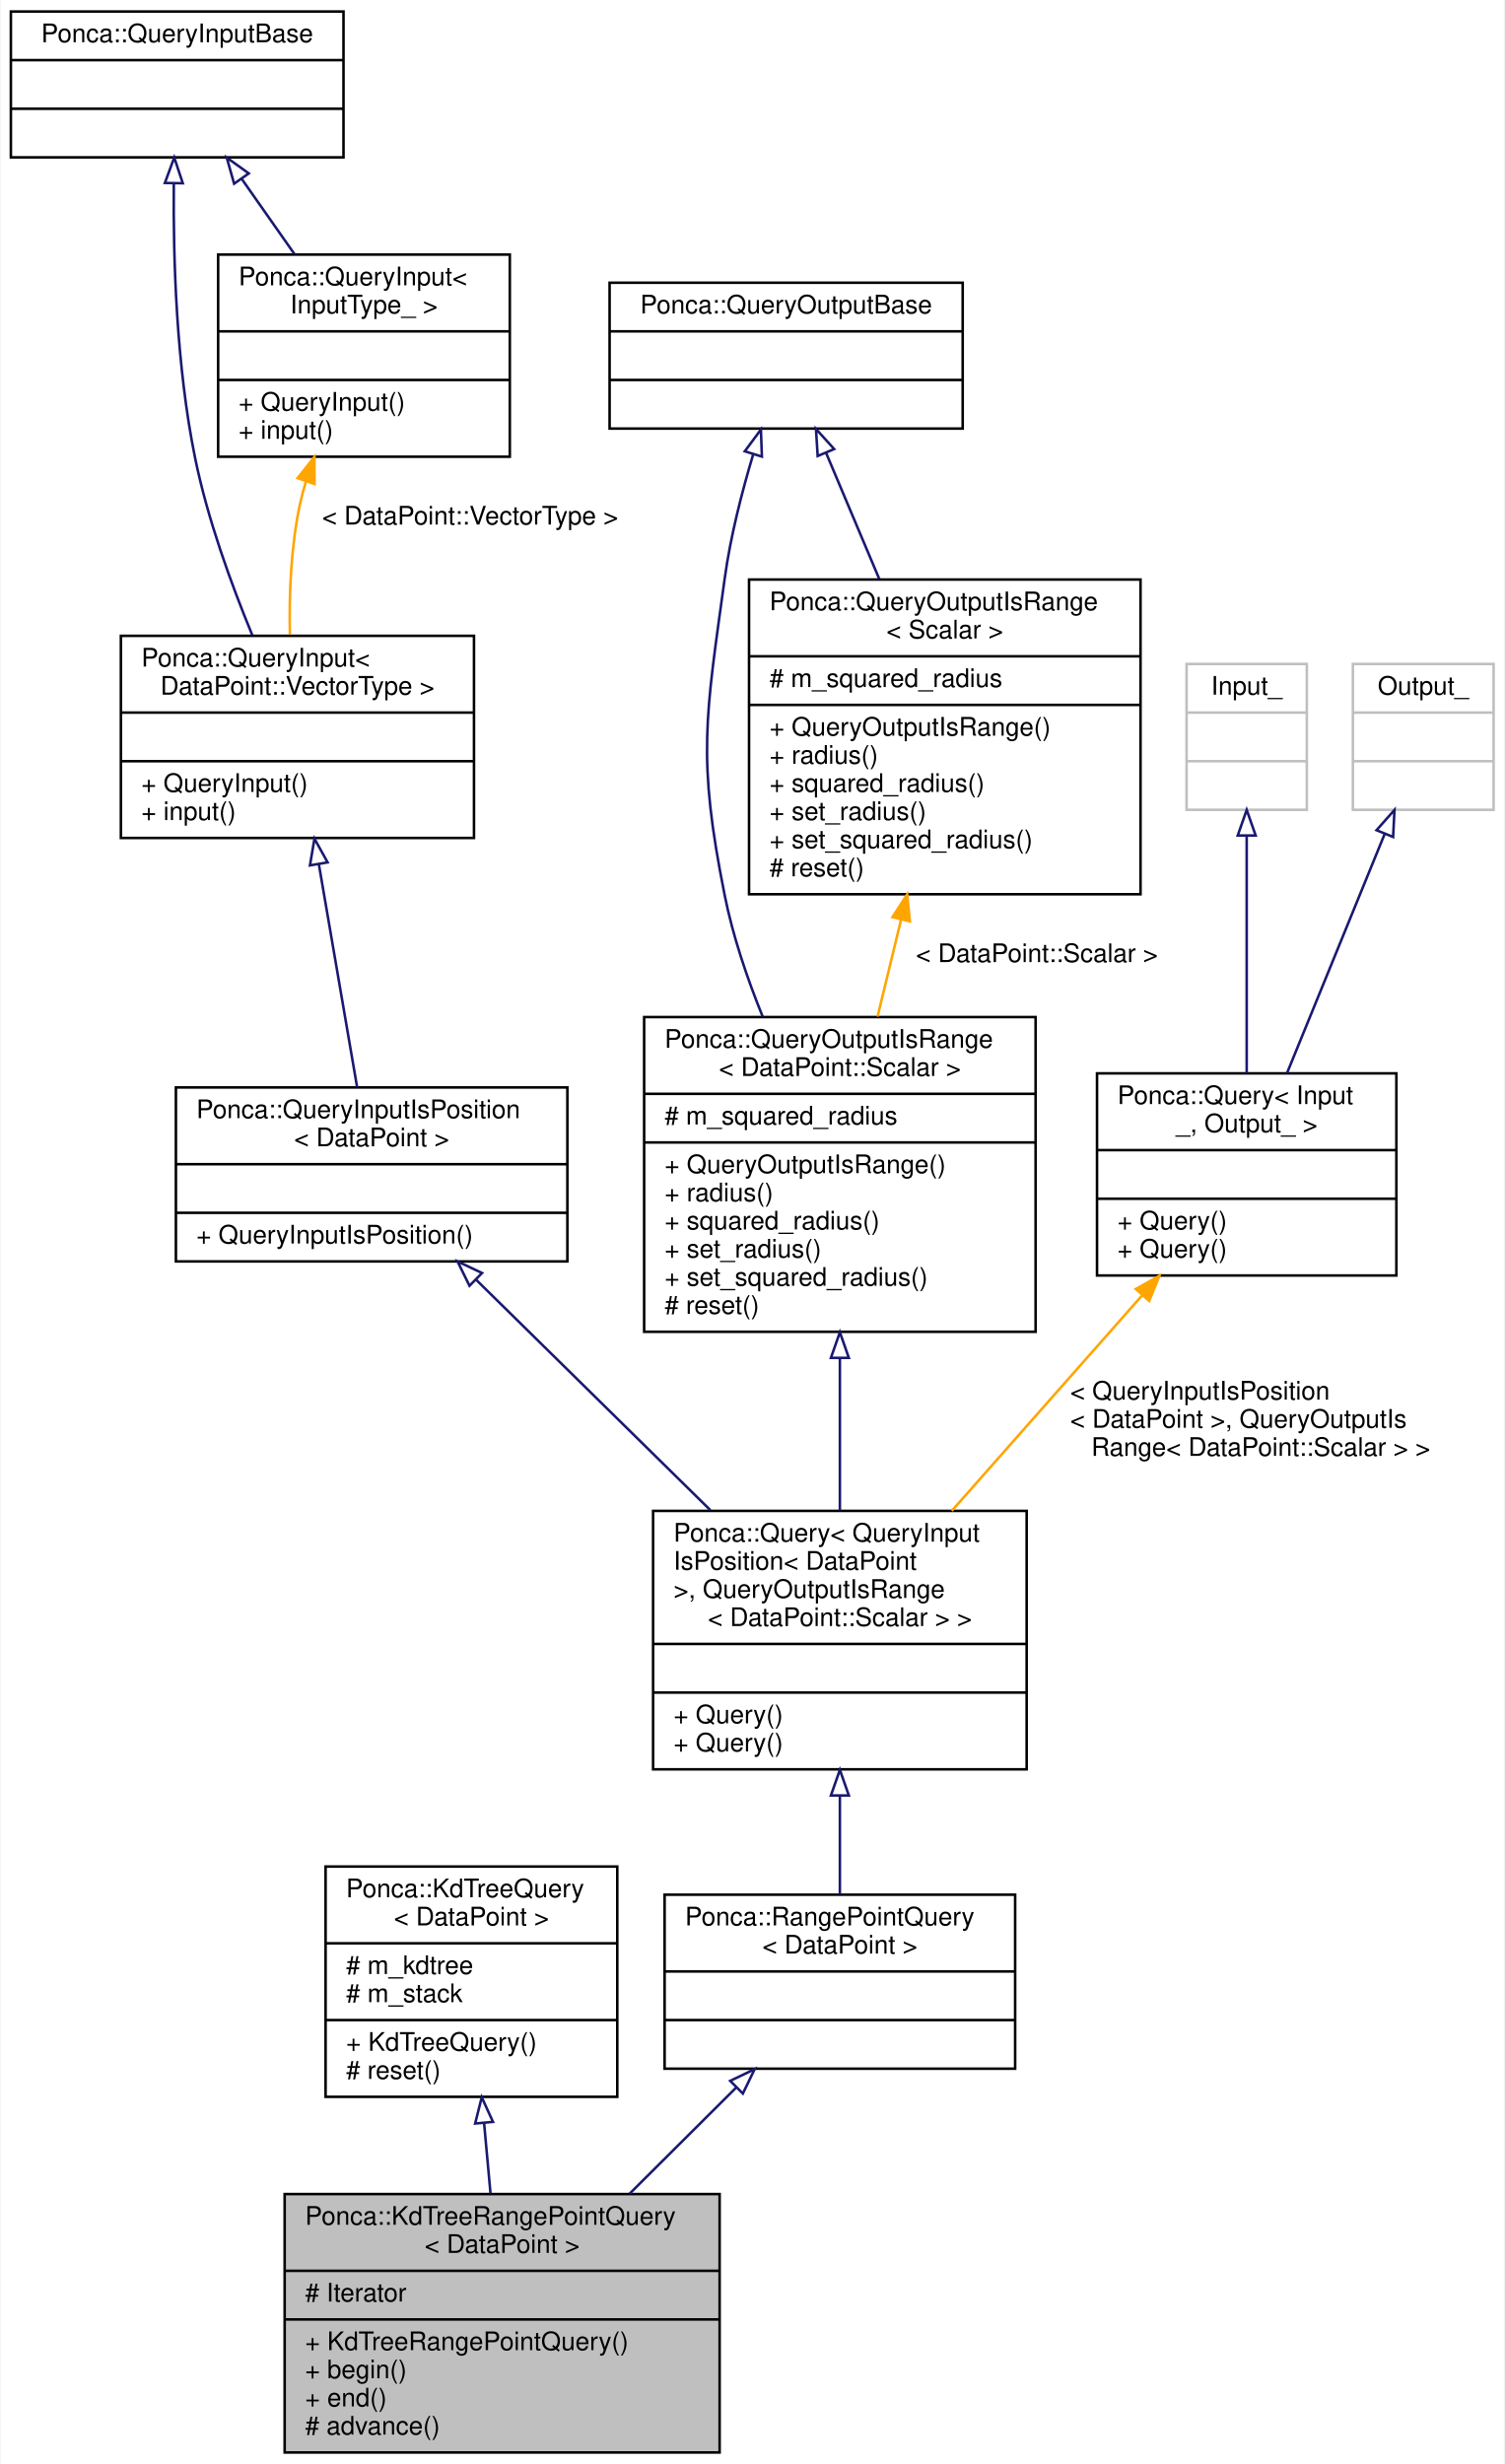
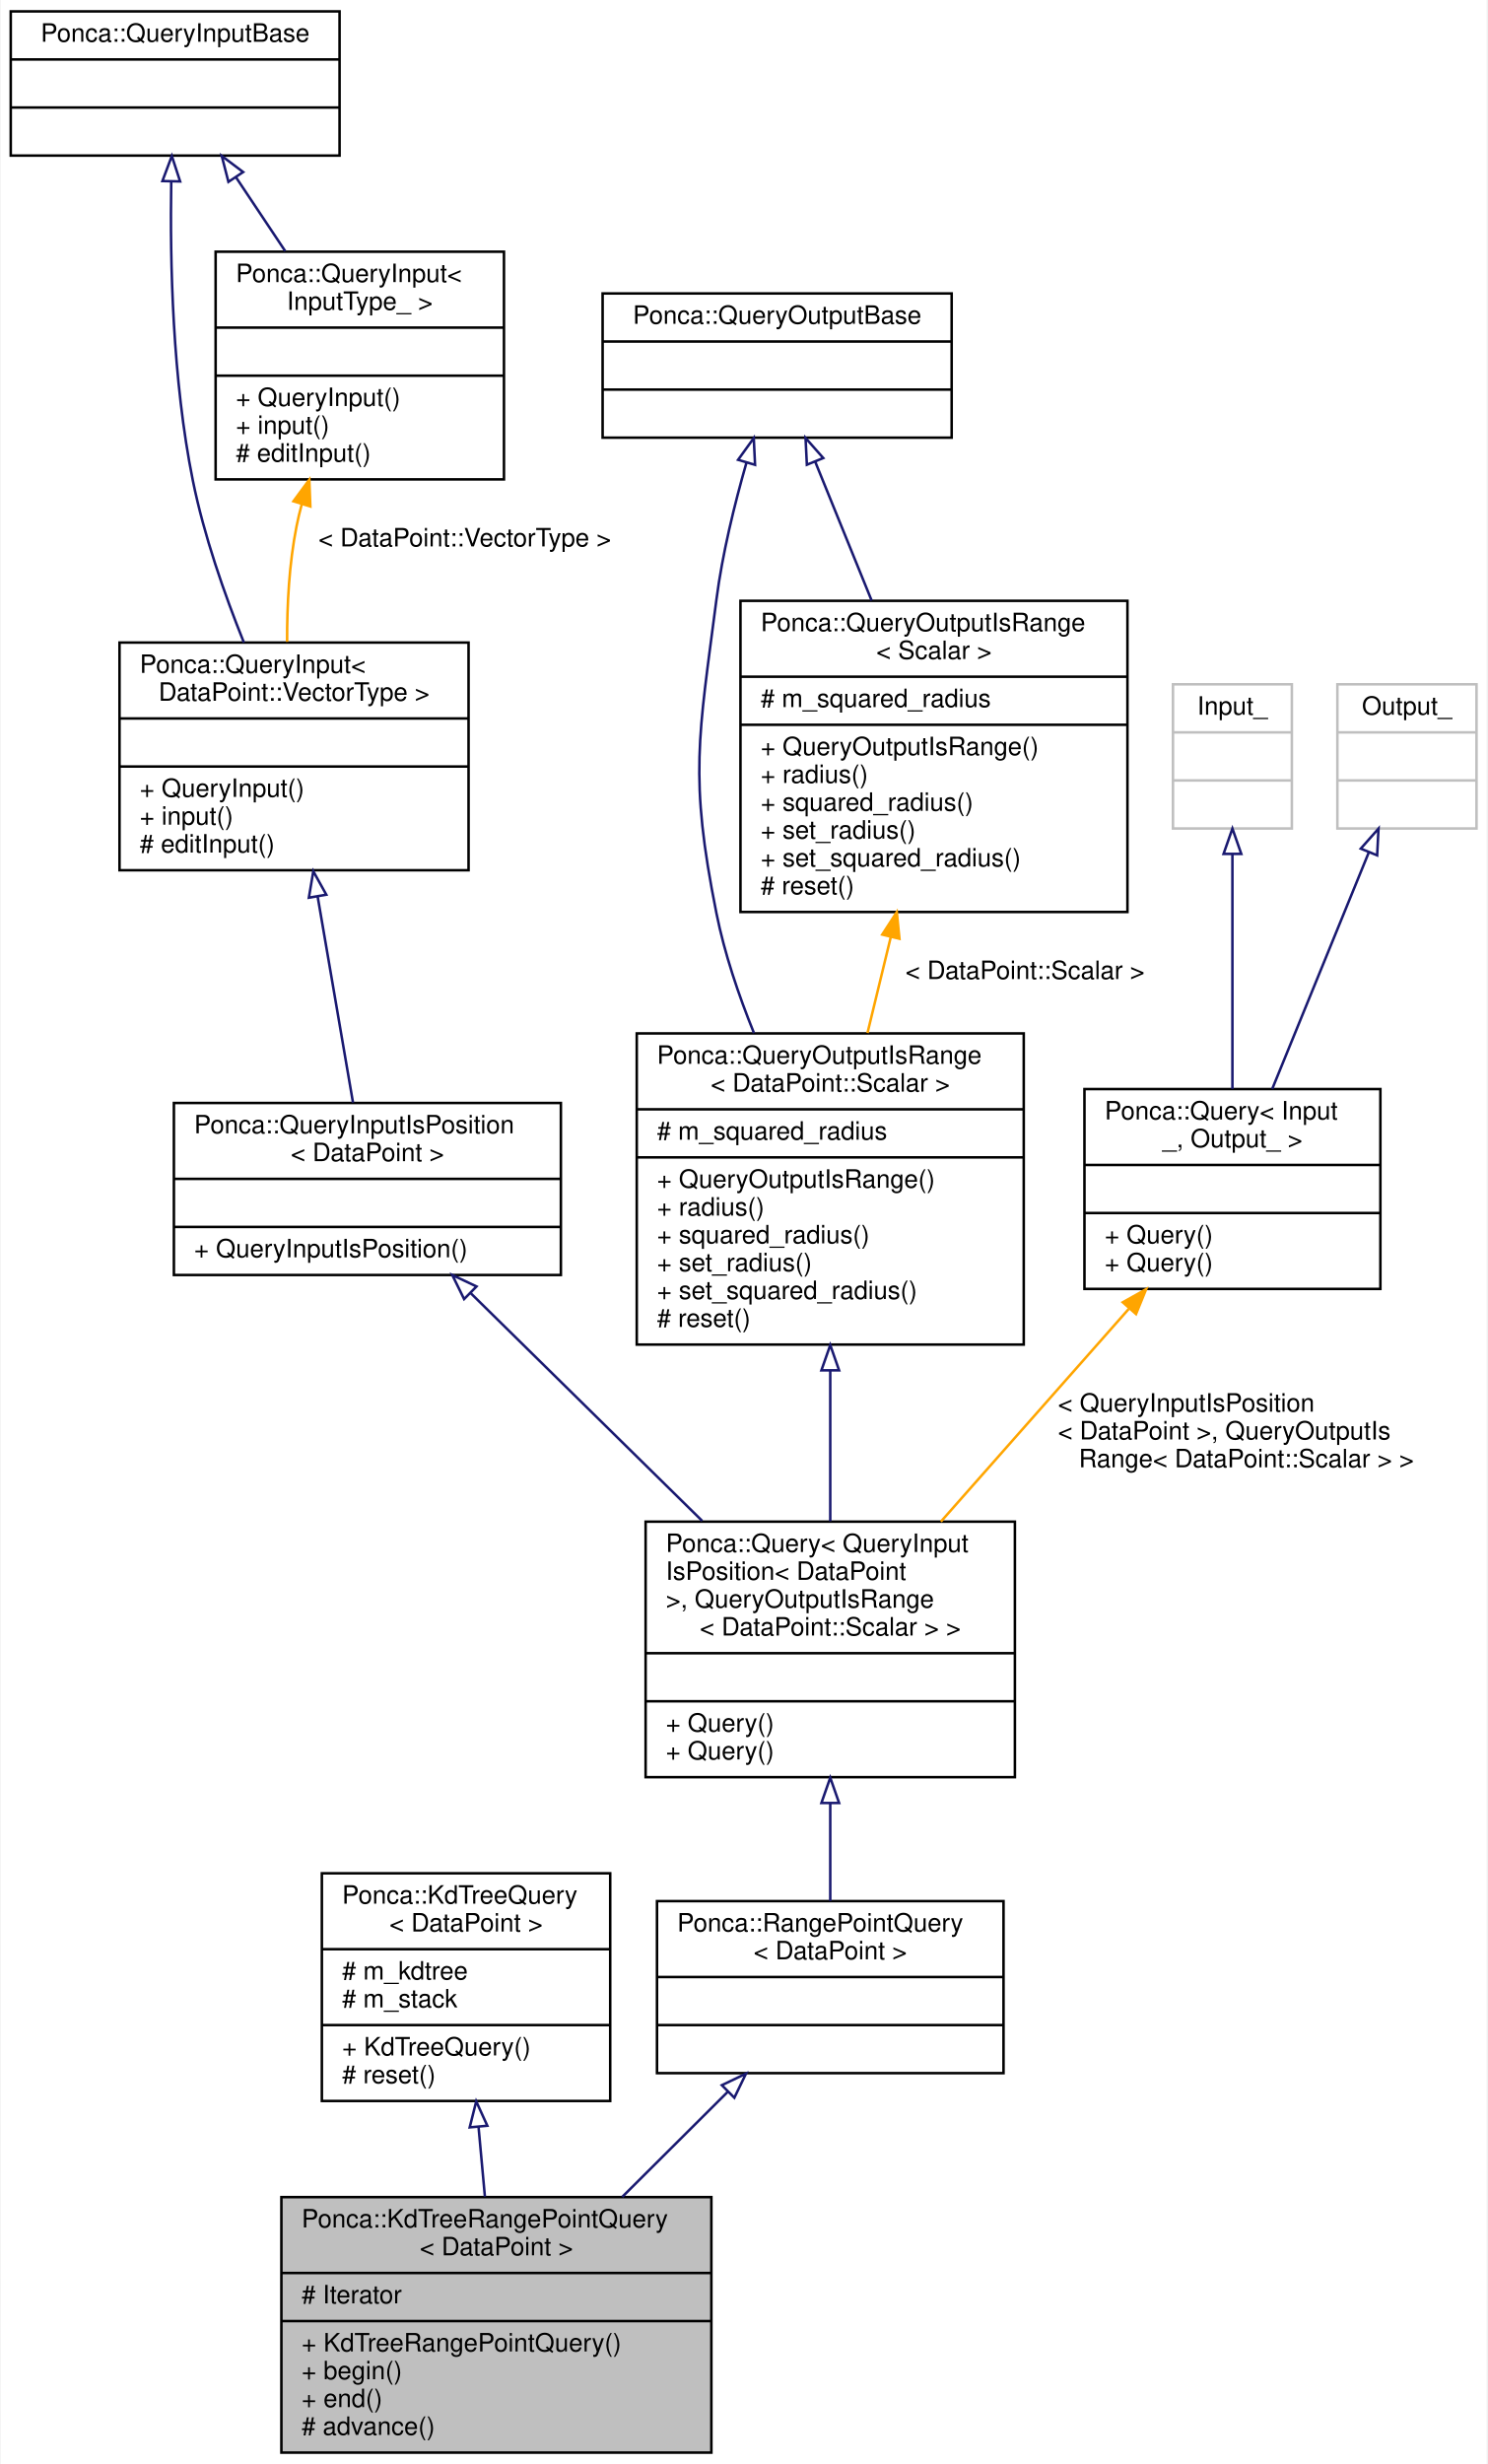
- <svg xmlns="http://www.w3.org/2000/svg" xmlns:xlink="http://www.w3.org/1999/xlink" width="588pt" height="963pt" viewBox="0.00 0.00 587.50 963.00">
-   <g id="graph0" class="graph" transform="scale(1 1) rotate(0) translate(4 959)">
-     <polygon fill="white" stroke="transparent" points="-4,4 -4,-959 583.5,-959 583.5,4 -4,4" />
+ <svg xmlns="http://www.w3.org/2000/svg" xmlns:xlink="http://www.w3.org/1999/xlink" width="588pt" height="974pt" viewBox="0.00 0.00 587.50 974.00">
+   <g id="graph0" class="graph" transform="scale(1 1) rotate(0) translate(4 970)">
+     <polygon fill="white" stroke="transparent" points="-4,4 -4,-970 583.5,-970 583.5,4 -4,4" />
    <g id="node1" class="node">
      <g id="a_node1">
        <a xlink:title=" ">
          <polygon fill="#bfbfbf" stroke="black" points="107,-0.5 107,-101.5 277,-101.5 277,-0.5 107,-0.5" />
          <text text-anchor="start" x="115" y="-89.5" font-family="Helvetica,sans-Serif" font-size="10.00">Ponca::KdTreeRangePointQuery</text>
          <text text-anchor="middle" x="192" y="-78.5" font-family="Helvetica,sans-Serif" font-size="10.00">&lt; DataPoint &gt;</text>
          <polyline fill="none" stroke="black" points="107,-71.5 277,-71.5 " />
          <text text-anchor="start" x="115" y="-59.5" font-family="Helvetica,sans-Serif" font-size="10.00"># Iterator</text>
          <polyline fill="none" stroke="black" points="107,-52.5 277,-52.5 " />
          <text text-anchor="start" x="115" y="-40.5" font-family="Helvetica,sans-Serif" font-size="10.00">+ KdTreeRangePointQuery()</text>
          <text text-anchor="start" x="115" y="-29.5" font-family="Helvetica,sans-Serif" font-size="10.00">+ begin()</text>
          <text text-anchor="start" x="115" y="-18.5" font-family="Helvetica,sans-Serif" font-size="10.00">+ end()</text>
          <text text-anchor="start" x="115" y="-7.5" font-family="Helvetica,sans-Serif" font-size="10.00"># advance()</text>
        </a>
      </g>
    </g>
    <g id="node2" class="node">
      <g id="a_node2">
        <a xlink:href="classPonca_1_1KdTreeQuery.html" target="_top" xlink:title=" ">
          <polygon fill="white" stroke="black" points="123,-139.5 123,-229.5 237,-229.5 237,-139.5 123,-139.5" />
          <text text-anchor="start" x="131" y="-217.5" font-family="Helvetica,sans-Serif" font-size="10.00">Ponca::KdTreeQuery</text>
          <text text-anchor="middle" x="180" y="-206.5" font-family="Helvetica,sans-Serif" font-size="10.00">&lt; DataPoint &gt;</text>
          <polyline fill="none" stroke="black" points="123,-199.5 237,-199.5 " />
          <text text-anchor="start" x="131" y="-187.5" font-family="Helvetica,sans-Serif" font-size="10.00"># m_kdtree</text>
          <text text-anchor="start" x="131" y="-176.5" font-family="Helvetica,sans-Serif" font-size="10.00"># m_stack</text>
          <polyline fill="none" stroke="black" points="123,-169.5 237,-169.5 " />
          <text text-anchor="start" x="131" y="-157.5" font-family="Helvetica,sans-Serif" font-size="10.00">+ KdTreeQuery()</text>
          <text text-anchor="start" x="131" y="-146.5" font-family="Helvetica,sans-Serif" font-size="10.00"># reset()</text>
        </a>
      </g>
    </g>
    <g id="edge1" class="edge">
      <path fill="none" stroke="midnightblue" d="M184.95,-129.22C185.78,-120.11 186.64,-110.69 187.46,-101.7" />
      <polygon fill="none" stroke="midnightblue" points="181.45,-129.07 184.03,-139.35 188.42,-129.71 181.45,-129.07" />
    </g>
    <g id="node3" class="node">
      <g id="a_node3">
        <a xlink:href="structPonca_1_1RangePointQuery.html" target="_top" xlink:title="Base Query class combining QueryInputIsPosition and QueryOutputIsRange.">
          <polygon fill="white" stroke="black" points="255.5,-150.5 255.5,-218.5 392.5,-218.5 392.5,-150.5 255.5,-150.5" />
          <text text-anchor="start" x="263.5" y="-206.5" font-family="Helvetica,sans-Serif" font-size="10.00">Ponca::RangePointQuery</text>
          <text text-anchor="middle" x="324" y="-195.5" font-family="Helvetica,sans-Serif" font-size="10.00">&lt; DataPoint &gt;</text>
          <polyline fill="none" stroke="black" points="255.5,-188.5 392.5,-188.5 " />
          <text text-anchor="middle" x="324" y="-176.5" font-family="Helvetica,sans-Serif" font-size="10.00"> </text>
          <polyline fill="none" stroke="black" points="255.5,-169.5 392.5,-169.5 " />
          <text text-anchor="middle" x="324" y="-157.5" font-family="Helvetica,sans-Serif" font-size="10.00"> </text>
        </a>
      </g>
    </g>
    <g id="edge2" class="edge">
      <path fill="none" stroke="midnightblue" d="M283.55,-143.2C270.36,-130.06 255.56,-115.32 241.77,-101.59" />
      <polygon fill="none" stroke="midnightblue" points="281.14,-145.74 290.69,-150.32 286.08,-140.78 281.14,-145.74" />
    </g>
    <g id="node4" class="node">
      <g id="a_node4">
        <a xlink:href="structPonca_1_1Query.html" target="_top" xlink:title=" ">
          <polygon fill="white" stroke="black" points="251,-267.5 251,-368.5 397,-368.5 397,-267.5 251,-267.5" />
          <text text-anchor="start" x="259" y="-356.5" font-family="Helvetica,sans-Serif" font-size="10.00">Ponca::Query&lt; QueryInput</text>
          <text text-anchor="start" x="259" y="-345.5" font-family="Helvetica,sans-Serif" font-size="10.00">IsPosition&lt; DataPoint</text>
          <text text-anchor="start" x="259" y="-334.5" font-family="Helvetica,sans-Serif" font-size="10.00"> &gt;, QueryOutputIsRange</text>
          <text text-anchor="middle" x="324" y="-323.5" font-family="Helvetica,sans-Serif" font-size="10.00">&lt; DataPoint::Scalar &gt; &gt;</text>
          <polyline fill="none" stroke="black" points="251,-316.5 397,-316.5 " />
          <text text-anchor="middle" x="324" y="-304.5" font-family="Helvetica,sans-Serif" font-size="10.00"> </text>
          <polyline fill="none" stroke="black" points="251,-297.5 397,-297.5 " />
          <text text-anchor="start" x="259" y="-285.5" font-family="Helvetica,sans-Serif" font-size="10.00">+ Query()</text>
          <text text-anchor="start" x="259" y="-274.5" font-family="Helvetica,sans-Serif" font-size="10.00">+ Query()</text>
        </a>
      </g>
    </g>
    <g id="edge3" class="edge">
      <path fill="none" stroke="midnightblue" d="M324,-257.22C324,-243.93 324,-230.31 324,-218.56" />
      <polygon fill="none" stroke="midnightblue" points="320.5,-257.29 324,-267.29 327.5,-257.29 320.5,-257.29" />
    </g>
    <g id="node5" class="node">
      <g id="a_node5">
        <a xlink:href="structPonca_1_1QueryInputIsPosition.html" target="_top" xlink:title="Base class for queries storing points.">
          <polygon fill="white" stroke="black" points="64.5,-466 64.5,-534 217.5,-534 217.5,-466 64.5,-466" />
          <text text-anchor="start" x="72.5" y="-522" font-family="Helvetica,sans-Serif" font-size="10.00">Ponca::QueryInputIsPosition</text>
          <text text-anchor="middle" x="141" y="-511" font-family="Helvetica,sans-Serif" font-size="10.00">&lt; DataPoint &gt;</text>
          <polyline fill="none" stroke="black" points="64.5,-504 217.5,-504 " />
          <text text-anchor="middle" x="141" y="-492" font-family="Helvetica,sans-Serif" font-size="10.00"> </text>
          <polyline fill="none" stroke="black" points="64.5,-485 217.5,-485 " />
          <text text-anchor="start" x="72.5" y="-473" font-family="Helvetica,sans-Serif" font-size="10.00">+ QueryInputIsPosition()</text>
        </a>
      </g>
    </g>
    <g id="edge4" class="edge">
      <path fill="none" stroke="midnightblue" d="M181.95,-458.72C208.97,-432.14 244.57,-397.12 273.37,-368.8" />
      <polygon fill="none" stroke="midnightblue" points="179.24,-456.48 174.57,-465.99 184.15,-461.47 179.24,-456.48" />
    </g>
    <g id="node6" class="node">
      <g id="a_node6">
        <a xlink:href="structPonca_1_1QueryInput.html" target="_top" xlink:title=" ">
-           <polygon fill="white" stroke="black" points="43,-631.5 43,-710.5 181,-710.5 181,-631.5 43,-631.5" />
-           <text text-anchor="start" x="51" y="-698.5" font-family="Helvetica,sans-Serif" font-size="10.00">Ponca::QueryInput&lt;</text>
-           <text text-anchor="middle" x="112" y="-687.5" font-family="Helvetica,sans-Serif" font-size="10.00"> DataPoint::VectorType &gt;</text>
-           <polyline fill="none" stroke="black" points="43,-680.5 181,-680.5 " />
-           <text text-anchor="middle" x="112" y="-668.5" font-family="Helvetica,sans-Serif" font-size="10.00"> </text>
-           <polyline fill="none" stroke="black" points="43,-661.5 181,-661.5 " />
-           <text text-anchor="start" x="51" y="-649.5" font-family="Helvetica,sans-Serif" font-size="10.00">+ QueryInput()</text>
-           <text text-anchor="start" x="51" y="-638.5" font-family="Helvetica,sans-Serif" font-size="10.00">+ input()</text>
+           <polygon fill="white" stroke="black" points="43,-626 43,-716 181,-716 181,-626 43,-626" />
+           <text text-anchor="start" x="51" y="-704" font-family="Helvetica,sans-Serif" font-size="10.00">Ponca::QueryInput&lt;</text>
+           <text text-anchor="middle" x="112" y="-693" font-family="Helvetica,sans-Serif" font-size="10.00"> DataPoint::VectorType &gt;</text>
+           <polyline fill="none" stroke="black" points="43,-686 181,-686 " />
+           <text text-anchor="middle" x="112" y="-674" font-family="Helvetica,sans-Serif" font-size="10.00"> </text>
+           <polyline fill="none" stroke="black" points="43,-667 181,-667 " />
+           <text text-anchor="start" x="51" y="-655" font-family="Helvetica,sans-Serif" font-size="10.00">+ QueryInput()</text>
+           <text text-anchor="start" x="51" y="-644" font-family="Helvetica,sans-Serif" font-size="10.00">+ input()</text>
+           <text text-anchor="start" x="51" y="-633" font-family="Helvetica,sans-Serif" font-size="10.00"># editInput()</text>
        </a>
      </g>
    </g>
    <g id="edge5" class="edge">
-       <path fill="none" stroke="midnightblue" d="M120.36,-621.26C125.16,-593.32 131.05,-558.99 135.31,-534.18" />
-       <polygon fill="none" stroke="midnightblue" points="116.89,-620.78 118.65,-631.23 123.79,-621.96 116.89,-620.78" />
+       <path fill="none" stroke="midnightblue" d="M121.34,-615.58C125.94,-588.77 131.34,-557.32 135.31,-534.16" />
+       <polygon fill="none" stroke="midnightblue" points="117.86,-615.15 119.62,-625.6 124.76,-616.33 117.86,-615.15" />
    </g>
    <g id="node7" class="node">
      <g id="a_node7">
        <a xlink:href="structPonca_1_1QueryInputBase.html" target="_top" xlink:title="Base class for queries input type.">
-           <polygon fill="white" stroke="black" points="0,-897.5 0,-954.5 130,-954.5 130,-897.5 0,-897.5" />
-           <text text-anchor="middle" x="65" y="-942.5" font-family="Helvetica,sans-Serif" font-size="10.00">Ponca::QueryInputBase</text>
-           <polyline fill="none" stroke="black" points="0,-935.5 130,-935.5 " />
-           <text text-anchor="middle" x="65" y="-923.5" font-family="Helvetica,sans-Serif" font-size="10.00"> </text>
-           <polyline fill="none" stroke="black" points="0,-916.5 130,-916.5 " />
-           <text text-anchor="middle" x="65" y="-904.5" font-family="Helvetica,sans-Serif" font-size="10.00"> </text>
+           <polygon fill="white" stroke="black" points="0,-908.5 0,-965.5 130,-965.5 130,-908.5 0,-908.5" />
+           <text text-anchor="middle" x="65" y="-953.5" font-family="Helvetica,sans-Serif" font-size="10.00">Ponca::QueryInputBase</text>
+           <polyline fill="none" stroke="black" points="0,-946.5 130,-946.5 " />
+           <text text-anchor="middle" x="65" y="-934.5" font-family="Helvetica,sans-Serif" font-size="10.00"> </text>
+           <polyline fill="none" stroke="black" points="0,-927.5 130,-927.5 " />
+           <text text-anchor="middle" x="65" y="-915.5" font-family="Helvetica,sans-Serif" font-size="10.00"> </text>
        </a>
      </g>
    </g>
    <g id="edge6" class="edge">
-       <path fill="none" stroke="midnightblue" d="M63.68,-887.16C63.41,-857.67 64.68,-815.85 72,-780 76.84,-756.3 86.04,-730.87 94.4,-710.65" />
-       <polygon fill="none" stroke="midnightblue" points="60.19,-887.49 63.85,-897.43 67.19,-887.38 60.19,-887.49" />
+       <path fill="none" stroke="midnightblue" d="M63.45,-898.15C62.92,-866.31 63.95,-819.75 72,-780 76.38,-758.35 84.44,-735.26 92.17,-716.02" />
+       <polygon fill="none" stroke="midnightblue" points="59.96,-898.43 63.68,-908.35 66.96,-898.28 59.96,-898.43" />
    </g>
    <g id="node8" class="node">
      <g id="a_node8">
        <a xlink:href="structPonca_1_1QueryInput.html" target="_top" xlink:title="Base class for typed queries input type.">
-           <polygon fill="white" stroke="black" points="81,-780.5 81,-859.5 195,-859.5 195,-780.5 81,-780.5" />
-           <text text-anchor="start" x="89" y="-847.5" font-family="Helvetica,sans-Serif" font-size="10.00">Ponca::QueryInput&lt;</text>
-           <text text-anchor="middle" x="138" y="-836.5" font-family="Helvetica,sans-Serif" font-size="10.00"> InputType_ &gt;</text>
-           <polyline fill="none" stroke="black" points="81,-829.5 195,-829.5 " />
-           <text text-anchor="middle" x="138" y="-817.5" font-family="Helvetica,sans-Serif" font-size="10.00"> </text>
-           <polyline fill="none" stroke="black" points="81,-810.5 195,-810.5 " />
-           <text text-anchor="start" x="89" y="-798.5" font-family="Helvetica,sans-Serif" font-size="10.00">+ QueryInput()</text>
-           <text text-anchor="start" x="89" y="-787.5" font-family="Helvetica,sans-Serif" font-size="10.00">+ input()</text>
+           <polygon fill="white" stroke="black" points="81,-780.5 81,-870.5 195,-870.5 195,-780.5 81,-780.5" />
+           <text text-anchor="start" x="89" y="-858.5" font-family="Helvetica,sans-Serif" font-size="10.00">Ponca::QueryInput&lt;</text>
+           <text text-anchor="middle" x="138" y="-847.5" font-family="Helvetica,sans-Serif" font-size="10.00"> InputType_ &gt;</text>
+           <polyline fill="none" stroke="black" points="81,-840.5 195,-840.5 " />
+           <text text-anchor="middle" x="138" y="-828.5" font-family="Helvetica,sans-Serif" font-size="10.00"> </text>
+           <polyline fill="none" stroke="black" points="81,-821.5 195,-821.5 " />
+           <text text-anchor="start" x="89" y="-809.5" font-family="Helvetica,sans-Serif" font-size="10.00">+ QueryInput()</text>
+           <text text-anchor="start" x="89" y="-798.5" font-family="Helvetica,sans-Serif" font-size="10.00">+ input()</text>
+           <text text-anchor="start" x="89" y="-787.5" font-family="Helvetica,sans-Serif" font-size="10.00"># editInput()</text>
        </a>
      </g>
    </g>
    <g id="edge8" class="edge">
-       <path fill="none" stroke="midnightblue" d="M90.29,-888.98C96.92,-879.52 104.11,-869.28 110.84,-859.69" />
-       <polygon fill="none" stroke="midnightblue" points="87.25,-887.21 84.37,-897.4 92.98,-891.23 87.25,-887.21" />
+       <path fill="none" stroke="midnightblue" d="M88.97,-900.04C95.22,-890.68 102.01,-880.48 108.51,-870.74" />
+       <polygon fill="none" stroke="midnightblue" points="86.06,-898.11 83.42,-908.37 91.88,-901.99 86.06,-898.11" />
    </g>
    <g id="edge7" class="edge">
-       <path fill="none" stroke="orange" d="M115.36,-770.96C114.44,-767.97 113.64,-764.97 113,-762 109.45,-745.5 108.71,-726.91 109.05,-710.92" />
-       <polygon fill="orange" stroke="orange" points="112.06,-772.14 118.64,-780.45 118.68,-769.85 112.06,-772.14" />
+       <path fill="none" stroke="orange" d="M115.04,-770.62C114.26,-767.73 113.56,-764.85 113,-762 110.08,-747.29 109.21,-730.95 109.26,-716.28" />
+       <polygon fill="orange" stroke="orange" points="111.76,-771.86 118.04,-780.39 118.45,-769.8 111.76,-771.86" />
      <text text-anchor="middle" x="179.5" y="-754" font-family="Helvetica,sans-Serif" font-size="10.00"> &lt; DataPoint::VectorType &gt;</text>
    </g>
    <g id="node9" class="node">
      <g id="a_node9">
        <a xlink:href="structPonca_1_1QueryOutputIsRange.html" target="_top" xlink:title=" ">
          <polygon fill="white" stroke="black" points="247.5,-438.5 247.5,-561.5 400.5,-561.5 400.5,-438.5 247.5,-438.5" />
          <text text-anchor="start" x="255.5" y="-549.5" font-family="Helvetica,sans-Serif" font-size="10.00">Ponca::QueryOutputIsRange</text>
          <text text-anchor="middle" x="324" y="-538.5" font-family="Helvetica,sans-Serif" font-size="10.00">&lt; DataPoint::Scalar &gt;</text>
          <polyline fill="none" stroke="black" points="247.5,-531.5 400.5,-531.5 " />
          <text text-anchor="start" x="255.5" y="-519.5" font-family="Helvetica,sans-Serif" font-size="10.00"># m_squared_radius</text>
          <polyline fill="none" stroke="black" points="247.5,-512.5 400.5,-512.5 " />
          <text text-anchor="start" x="255.5" y="-500.5" font-family="Helvetica,sans-Serif" font-size="10.00">+ QueryOutputIsRange()</text>
          <text text-anchor="start" x="255.5" y="-489.5" font-family="Helvetica,sans-Serif" font-size="10.00">+ radius()</text>
          <text text-anchor="start" x="255.5" y="-478.5" font-family="Helvetica,sans-Serif" font-size="10.00">+ squared_radius()</text>
          <text text-anchor="start" x="255.5" y="-467.5" font-family="Helvetica,sans-Serif" font-size="10.00">+ set_radius()</text>
          <text text-anchor="start" x="255.5" y="-456.5" font-family="Helvetica,sans-Serif" font-size="10.00">+ set_squared_radius()</text>
          <text text-anchor="start" x="255.5" y="-445.5" font-family="Helvetica,sans-Serif" font-size="10.00"># reset()</text>
        </a>
      </g>
    </g>
    <g id="edge9" class="edge">
      <path fill="none" stroke="midnightblue" d="M324,-428.06C324,-408.19 324,-387.01 324,-368.66" />
      <polygon fill="none" stroke="midnightblue" points="320.5,-428.31 324,-438.31 327.5,-428.31 320.5,-428.31" />
    </g>
    <g id="node10" class="node">
      <g id="a_node10">
        <a xlink:href="structPonca_1_1QueryOutputBase.html" target="_top" xlink:title="Base class for queries output type.">
-           <polygon fill="white" stroke="black" points="234,-791.5 234,-848.5 372,-848.5 372,-791.5 234,-791.5" />
-           <text text-anchor="middle" x="303" y="-836.5" font-family="Helvetica,sans-Serif" font-size="10.00">Ponca::QueryOutputBase</text>
-           <polyline fill="none" stroke="black" points="234,-829.5 372,-829.5 " />
-           <text text-anchor="middle" x="303" y="-817.5" font-family="Helvetica,sans-Serif" font-size="10.00"> </text>
-           <polyline fill="none" stroke="black" points="234,-810.5 372,-810.5 " />
-           <text text-anchor="middle" x="303" y="-798.5" font-family="Helvetica,sans-Serif" font-size="10.00"> </text>
+           <polygon fill="white" stroke="black" points="234,-797 234,-854 372,-854 372,-797 234,-797" />
+           <text text-anchor="middle" x="303" y="-842" font-family="Helvetica,sans-Serif" font-size="10.00">Ponca::QueryOutputBase</text>
+           <polyline fill="none" stroke="black" points="234,-835 372,-835 " />
+           <text text-anchor="middle" x="303" y="-823" font-family="Helvetica,sans-Serif" font-size="10.00"> </text>
+           <polyline fill="none" stroke="black" points="234,-816 372,-816 " />
+           <text text-anchor="middle" x="303" y="-804" font-family="Helvetica,sans-Serif" font-size="10.00"> </text>
        </a>
      </g>
    </g>
    <g id="edge10" class="edge">
-       <path fill="none" stroke="midnightblue" d="M290.08,-781.29C285.63,-766.43 281.2,-749.1 279,-733 271.52,-678.4 268.19,-663.04 279,-609 282.17,-593.17 287.71,-576.75 293.84,-561.64" />
-       <polygon fill="none" stroke="midnightblue" points="286.83,-782.62 293.14,-791.13 293.52,-780.54 286.83,-782.62" />
+       <path fill="none" stroke="midnightblue" d="M290.86,-787.08C286.15,-770.67 281.33,-751.07 279,-733 271.95,-678.34 268.19,-663.04 279,-609 282.17,-593.17 287.71,-576.75 293.84,-561.64" />
+       <polygon fill="none" stroke="midnightblue" points="287.56,-788.24 293.76,-796.84 294.27,-786.25 287.56,-788.24" />
    </g>
    <g id="node11" class="node">
      <g id="a_node11">
        <a xlink:href="structPonca_1_1QueryOutputIsRange.html" target="_top" xlink:title="Base class for range queries.">
          <polygon fill="white" stroke="black" points="288.5,-609.5 288.5,-732.5 441.5,-732.5 441.5,-609.5 288.5,-609.5" />
          <text text-anchor="start" x="296.5" y="-720.5" font-family="Helvetica,sans-Serif" font-size="10.00">Ponca::QueryOutputIsRange</text>
          <text text-anchor="middle" x="365" y="-709.5" font-family="Helvetica,sans-Serif" font-size="10.00">&lt; Scalar &gt;</text>
          <polyline fill="none" stroke="black" points="288.5,-702.5 441.5,-702.5 " />
          <text text-anchor="start" x="296.5" y="-690.5" font-family="Helvetica,sans-Serif" font-size="10.00"># m_squared_radius</text>
          <polyline fill="none" stroke="black" points="288.5,-683.5 441.5,-683.5 " />
          <text text-anchor="start" x="296.5" y="-671.5" font-family="Helvetica,sans-Serif" font-size="10.00">+ QueryOutputIsRange()</text>
          <text text-anchor="start" x="296.5" y="-660.5" font-family="Helvetica,sans-Serif" font-size="10.00">+ radius()</text>
          <text text-anchor="start" x="296.5" y="-649.5" font-family="Helvetica,sans-Serif" font-size="10.00">+ squared_radius()</text>
          <text text-anchor="start" x="296.5" y="-638.5" font-family="Helvetica,sans-Serif" font-size="10.00">+ set_radius()</text>
          <text text-anchor="start" x="296.5" y="-627.5" font-family="Helvetica,sans-Serif" font-size="10.00">+ set_squared_radius()</text>
          <text text-anchor="start" x="296.5" y="-616.5" font-family="Helvetica,sans-Serif" font-size="10.00"># reset()</text>
        </a>
      </g>
    </g>
    <g id="edge12" class="edge">
-       <path fill="none" stroke="midnightblue" d="M318.62,-781.97C324.92,-767.04 332.34,-749.43 339.39,-732.72" />
-       <polygon fill="none" stroke="midnightblue" points="315.32,-780.78 314.66,-791.35 321.77,-783.5 315.32,-780.78" />
+       <path fill="none" stroke="midnightblue" d="M318.01,-787.59C324.72,-771.09 332.8,-751.19 340.36,-732.6" />
+       <polygon fill="none" stroke="midnightblue" points="314.75,-786.3 314.23,-796.88 321.24,-788.94 314.75,-786.3" />
    </g>
    <g id="edge11" class="edge">
      <path fill="none" stroke="orange" d="M347.9,-599.5C344.85,-586.93 341.7,-573.94 338.72,-561.68" />
      <polygon fill="orange" stroke="orange" points="344.55,-600.57 350.31,-609.46 351.36,-598.92 344.55,-600.57" />
      <text text-anchor="middle" x="401" y="-583" font-family="Helvetica,sans-Serif" font-size="10.00"> &lt; DataPoint::Scalar &gt;</text>
    </g>
    <g id="node12" class="node">
      <g id="a_node12">
        <a xlink:href="structPonca_1_1Query.html" target="_top" xlink:title=" ">
          <polygon fill="white" stroke="black" points="424.5,-460.5 424.5,-539.5 541.5,-539.5 541.5,-460.5 424.5,-460.5" />
          <text text-anchor="start" x="432.5" y="-527.5" font-family="Helvetica,sans-Serif" font-size="10.00">Ponca::Query&lt; Input</text>
          <text text-anchor="middle" x="483" y="-516.5" font-family="Helvetica,sans-Serif" font-size="10.00">_, Output_ &gt;</text>
          <polyline fill="none" stroke="black" points="424.5,-509.5 541.5,-509.5 " />
          <text text-anchor="middle" x="483" y="-497.5" font-family="Helvetica,sans-Serif" font-size="10.00"> </text>
          <polyline fill="none" stroke="black" points="424.5,-490.5 541.5,-490.5 " />
          <text text-anchor="start" x="432.5" y="-478.5" font-family="Helvetica,sans-Serif" font-size="10.00">+ Query()</text>
          <text text-anchor="start" x="432.5" y="-467.5" font-family="Helvetica,sans-Serif" font-size="10.00">+ Query()</text>
        </a>
      </g>
    </g>
    <g id="edge13" class="edge">
      <path fill="none" stroke="orange" d="M442.02,-452.6C419.25,-426.83 390.93,-394.77 367.74,-368.52" />
      <polygon fill="orange" stroke="orange" points="439.65,-455.21 448.89,-460.39 444.89,-450.57 439.65,-455.21" />
      <text text-anchor="start" x="414" y="-412" font-family="Helvetica,sans-Serif" font-size="10.00"> &lt; QueryInputIsPosition</text>
      <text text-anchor="start" x="414" y="-401" font-family="Helvetica,sans-Serif" font-size="10.00">&lt; DataPoint &gt;, QueryOutputIs</text>
      <text text-anchor="middle" x="488.5" y="-390" font-family="Helvetica,sans-Serif" font-size="10.00">Range&lt; DataPoint::Scalar &gt; &gt;</text>
    </g>
    <g id="node13" class="node">
      <g id="a_node13">
        <a xlink:title=" ">
          <polygon fill="white" stroke="#bfbfbf" points="459.5,-642.5 459.5,-699.5 506.5,-699.5 506.5,-642.5 459.5,-642.5" />
          <text text-anchor="middle" x="483" y="-687.5" font-family="Helvetica,sans-Serif" font-size="10.00">Input_</text>
          <polyline fill="none" stroke="#bfbfbf" points="459.5,-680.5 506.5,-680.5 " />
          <text text-anchor="middle" x="483" y="-668.5" font-family="Helvetica,sans-Serif" font-size="10.00"> </text>
          <polyline fill="none" stroke="#bfbfbf" points="459.5,-661.5 506.5,-661.5 " />
          <text text-anchor="middle" x="483" y="-649.5" font-family="Helvetica,sans-Serif" font-size="10.00"> </text>
        </a>
      </g>
    </g>
    <g id="edge14" class="edge">
      <path fill="none" stroke="midnightblue" d="M483,-632.41C483,-604.79 483,-567.4 483,-539.56" />
      <polygon fill="none" stroke="midnightblue" points="479.5,-632.47 483,-642.47 486.5,-632.47 479.5,-632.47" />
    </g>
    <g id="node14" class="node">
      <g id="a_node14">
        <a xlink:title=" ">
          <polygon fill="white" stroke="#bfbfbf" points="524.5,-642.5 524.5,-699.5 579.5,-699.5 579.5,-642.5 524.5,-642.5" />
          <text text-anchor="middle" x="552" y="-687.5" font-family="Helvetica,sans-Serif" font-size="10.00">Output_</text>
          <polyline fill="none" stroke="#bfbfbf" points="524.5,-680.5 579.5,-680.5 " />
          <text text-anchor="middle" x="552" y="-668.5" font-family="Helvetica,sans-Serif" font-size="10.00"> </text>
          <polyline fill="none" stroke="#bfbfbf" points="524.5,-661.5 579.5,-661.5 " />
          <text text-anchor="middle" x="552" y="-649.5" font-family="Helvetica,sans-Serif" font-size="10.00"> </text>
        </a>
      </g>
    </g>
    <g id="edge15" class="edge">
      <path fill="none" stroke="midnightblue" d="M536.95,-633.14C525.65,-605.45 510.21,-567.64 498.74,-539.56" />
      <polygon fill="none" stroke="midnightblue" points="533.74,-634.54 540.76,-642.47 540.22,-631.89 533.74,-634.54" />
    </g>
  </g>
</svg>
